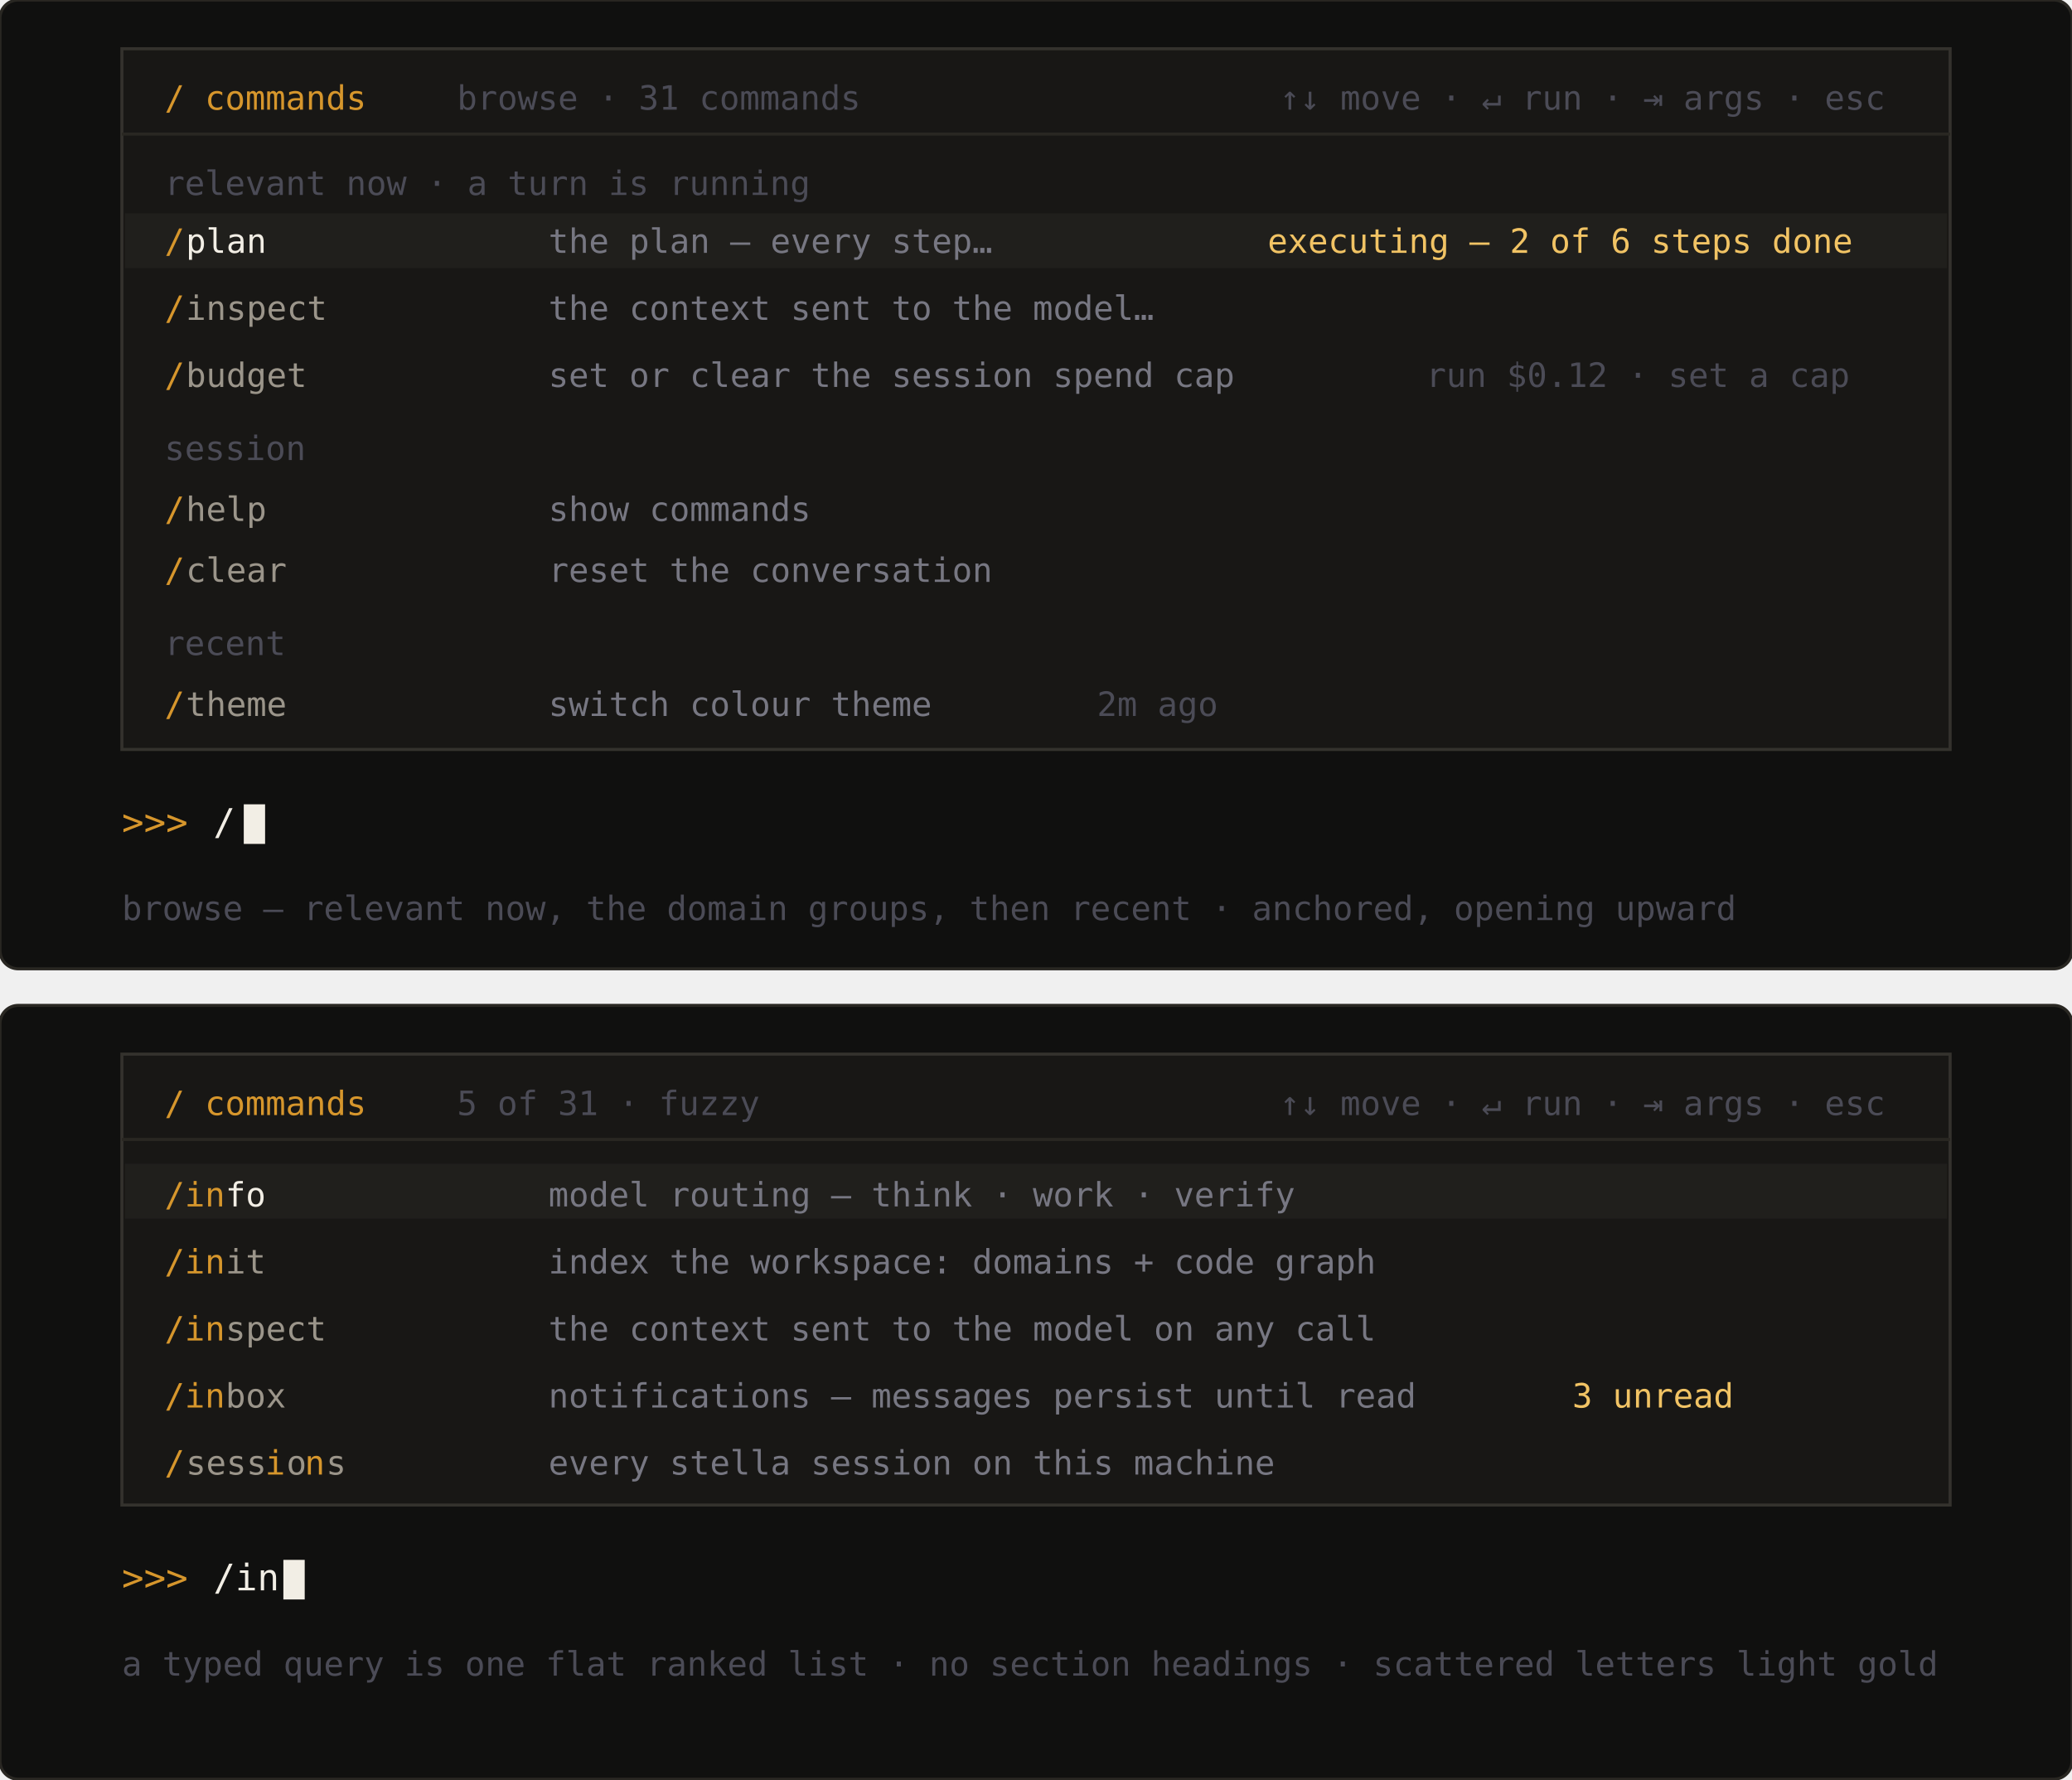
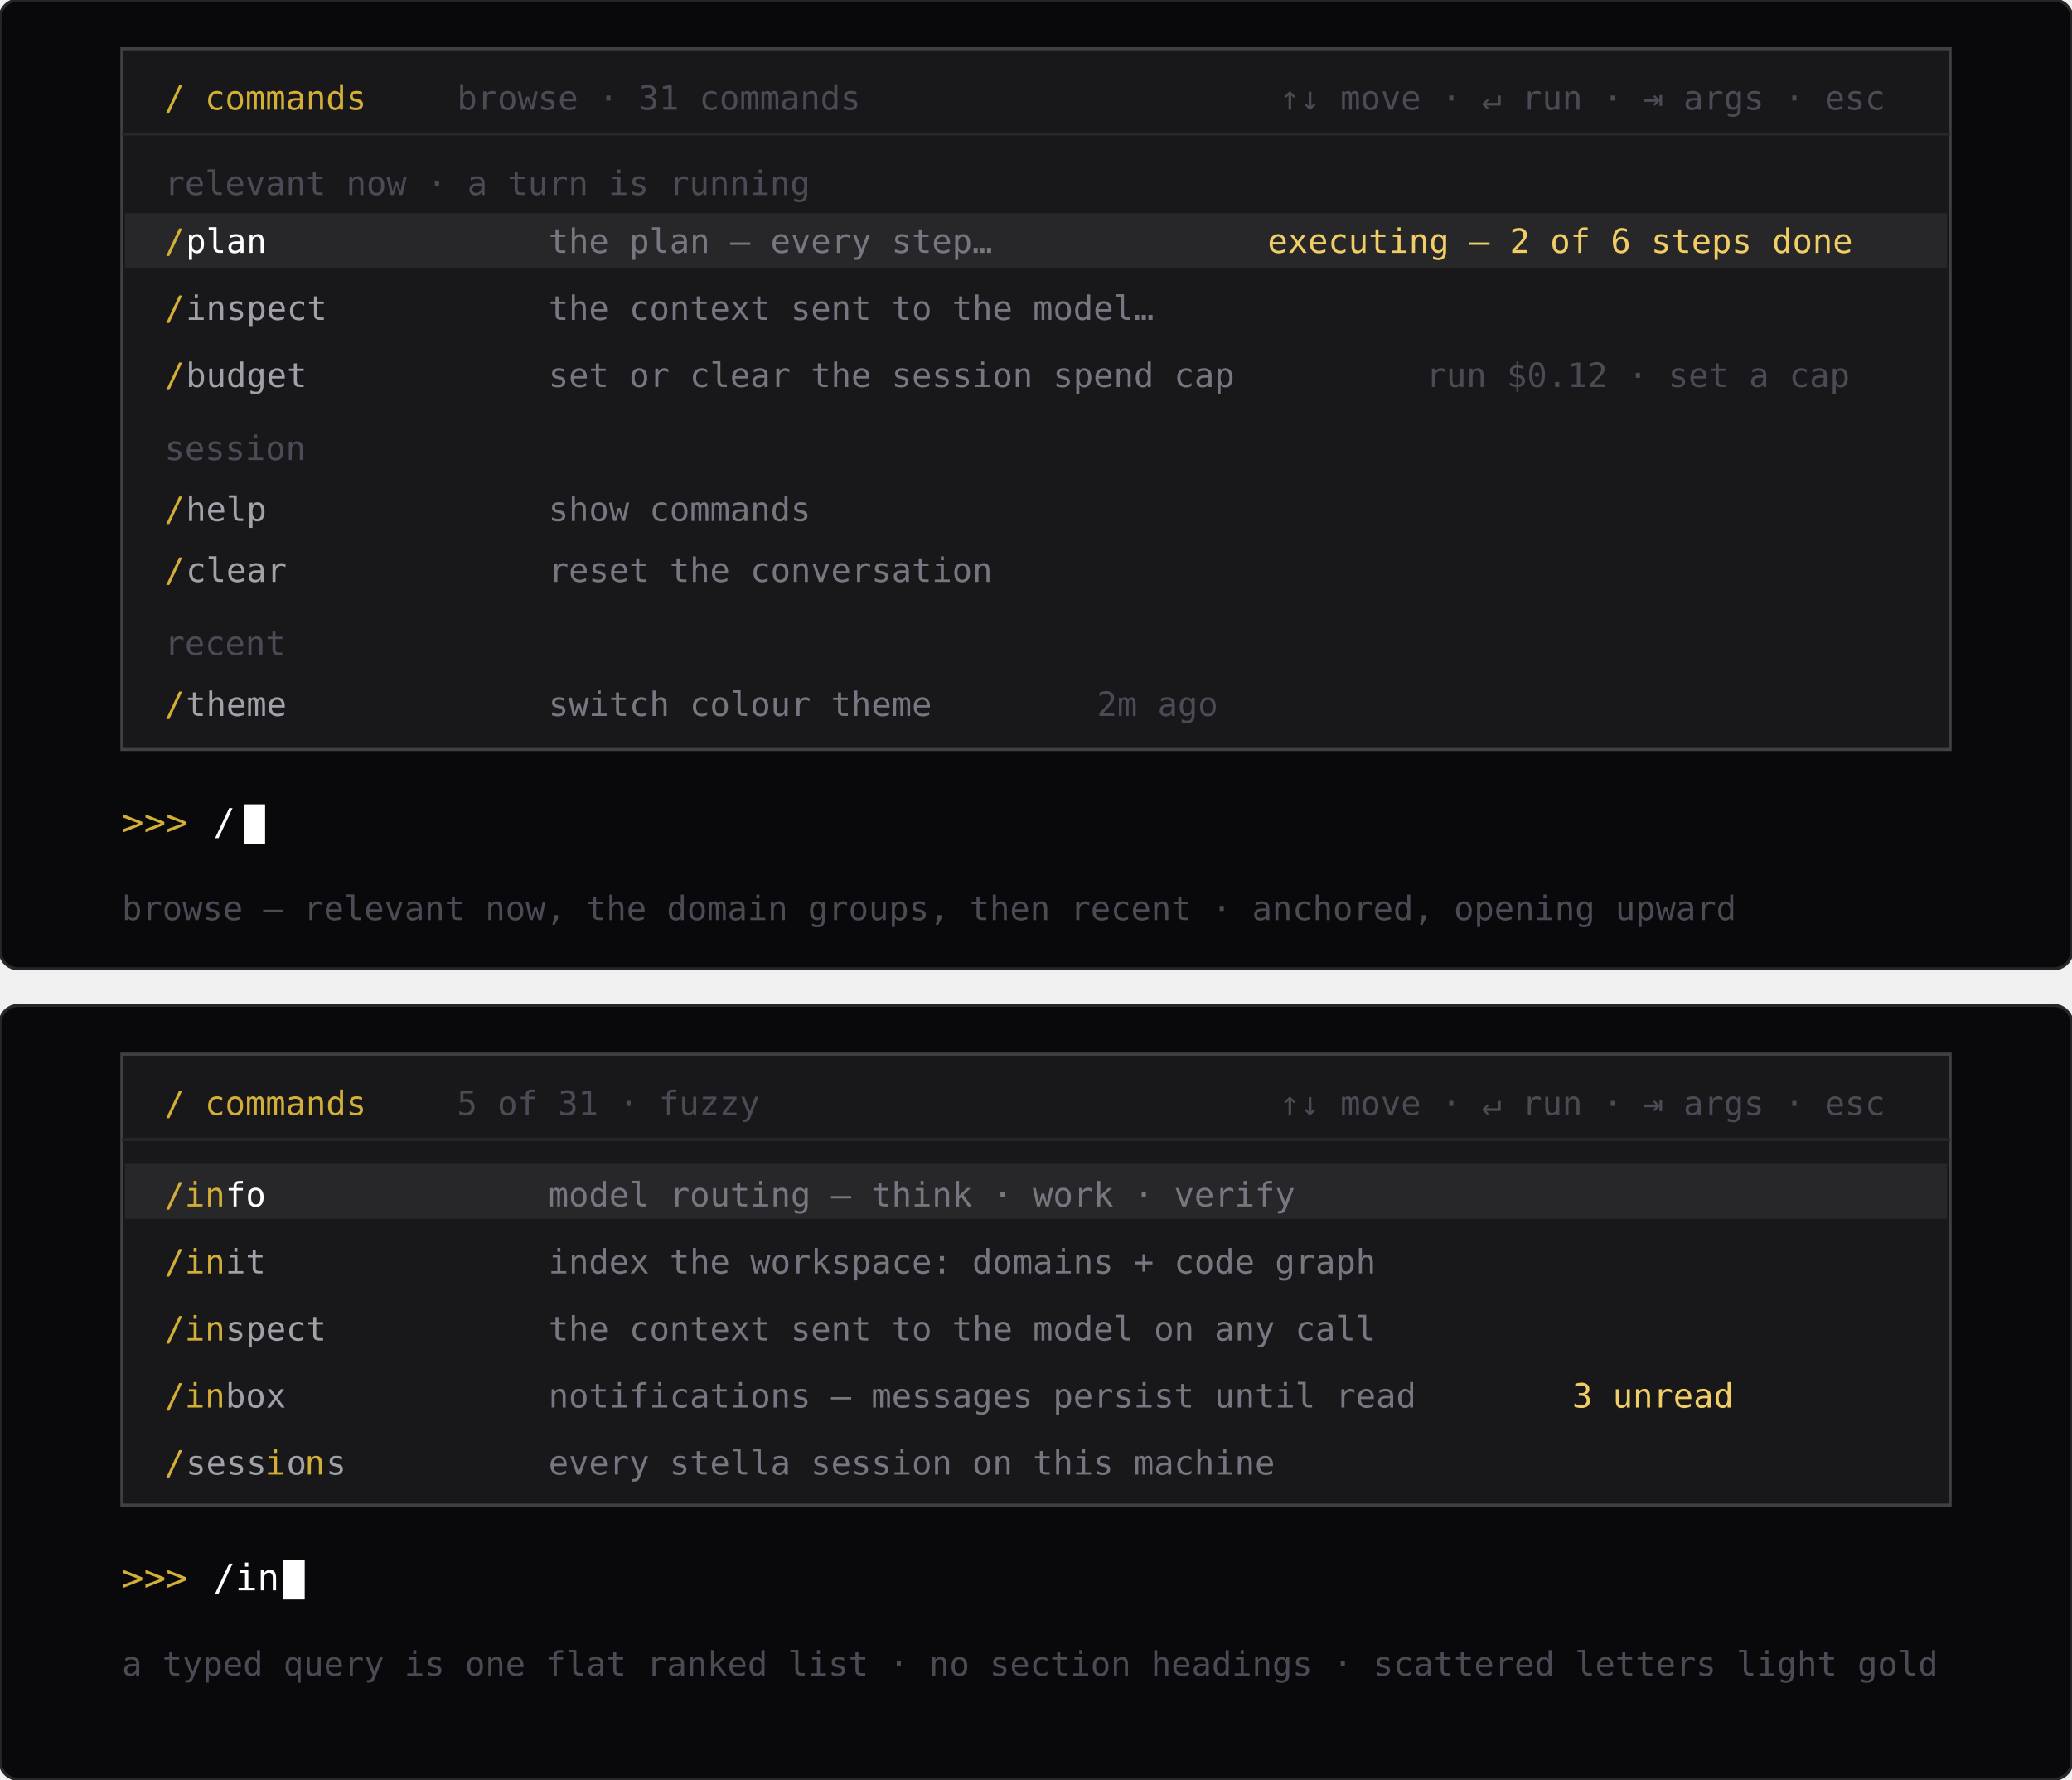
<svg xmlns="http://www.w3.org/2000/svg" viewBox="0 0 680 584" width="680" height="584" font-family="DejaVu Sans Mono, JetBrains Mono, monospace">
-   <rect x="0" y="0" width="680" height="318" rx="6" fill="#10100F" stroke="#292722" stroke-width="1" />
-   <rect x="40" y="16" width="600" height="230" fill="#181715" stroke="#34322D" stroke-width="1" />
-   <text x="54" y="36" font-size="11" fill="#D6962C">/ commands</text>
+   <rect x="0" y="0" width="680" height="318" rx="6" fill="#09090B" stroke="#27272A" stroke-width="1" />
+   <rect x="40" y="16" width="600" height="230" fill="#18181B" stroke="#3F3F46" stroke-width="1" />
+   <text x="54" y="36" font-size="11" fill="#D4AF37">/ commands</text>
  <text x="150" y="36" font-size="11" fill="#4B4B56">browse · 31 commands</text>
  <text x="420" y="36" font-size="11" fill="#4B4B56">↑↓ move · ↵ run · ⇥ args · esc</text>
-   <line x1="40" y1="44" x2="640" y2="44" stroke="#292722" stroke-width="1" />
+   <line x1="40" y1="44" x2="640" y2="44" stroke="#27272A" stroke-width="1" />
  <text x="54" y="64" font-size="11" fill="#4B4B56">relevant now · a turn is running</text>
-   <rect x="41" y="70" width="598" height="18" fill="#201F1C" />
-   <text x="54" y="83" font-size="11" fill="#D6962C">/</text>
-   <text x="61" y="83" font-size="11" fill="#F2EEE5">plan</text>
+   <rect x="41" y="70" width="598" height="18" fill="#27272A" />
+   <text x="54" y="83" font-size="11" fill="#D4AF37">/</text>
+   <text x="61" y="83" font-size="11" fill="#FFFFFF">plan</text>
  <text x="180" y="83" font-size="11" fill="#777782">the plan — every step…</text>
-   <text x="416" y="83" font-size="11" fill="#F1C364">executing — 2 of 6 steps done</text>
-   <text x="54" y="105" font-size="11" fill="#D6962C">/</text>
-   <text x="61" y="105" font-size="11" fill="#9B958A">inspect</text>
+   <text x="416" y="83" font-size="11" fill="#F1CE65">executing — 2 of 6 steps done</text>
+   <text x="54" y="105" font-size="11" fill="#D4AF37">/</text>
+   <text x="61" y="105" font-size="11" fill="#A1A1AA">inspect</text>
  <text x="180" y="105" font-size="11" fill="#777782">the context sent to the model…</text>
-   <text x="54" y="127" font-size="11" fill="#D6962C">/</text>
-   <text x="61" y="127" font-size="11" fill="#9B958A">budget</text>
+   <text x="54" y="127" font-size="11" fill="#D4AF37">/</text>
+   <text x="61" y="127" font-size="11" fill="#A1A1AA">budget</text>
  <text x="180" y="127" font-size="11" fill="#777782">set or clear the session spend cap</text>
  <text x="468" y="127" font-size="11" fill="#4B4B56">run $0.12 · set a cap</text>
  <text x="54" y="151" font-size="11" fill="#4B4B56">session</text>
-   <text x="54" y="171" font-size="11" fill="#D6962C">/</text>
-   <text x="61" y="171" font-size="11" fill="#9B958A">help</text>
+   <text x="54" y="171" font-size="11" fill="#D4AF37">/</text>
+   <text x="61" y="171" font-size="11" fill="#A1A1AA">help</text>
  <text x="180" y="171" font-size="11" fill="#777782">show commands</text>
-   <text x="54" y="191" font-size="11" fill="#D6962C">/</text>
-   <text x="61" y="191" font-size="11" fill="#9B958A">clear</text>
+   <text x="54" y="191" font-size="11" fill="#D4AF37">/</text>
+   <text x="61" y="191" font-size="11" fill="#A1A1AA">clear</text>
  <text x="180" y="191" font-size="11" fill="#777782">reset the conversation</text>
  <text x="54" y="215" font-size="11" fill="#4B4B56">recent</text>
-   <text x="54" y="235" font-size="11" fill="#D6962C">/</text>
-   <text x="61" y="235" font-size="11" fill="#9B958A">theme</text>
+   <text x="54" y="235" font-size="11" fill="#D4AF37">/</text>
+   <text x="61" y="235" font-size="11" fill="#A1A1AA">theme</text>
  <text x="180" y="235" font-size="11" fill="#777782">switch colour theme</text>
  <text x="360" y="235" font-size="11" fill="#4B4B56">2m ago</text>
-   <text x="40" y="274" font-size="12" fill="#D6962C" font-weight="500">&gt;&gt;&gt;</text>
-   <text x="70" y="274" font-size="12" fill="#F2EEE5">/</text>
-   <rect x="80" y="264" width="7" height="13" fill="#F2EEE5" />
+   <text x="40" y="274" font-size="12" fill="#D4AF37" font-weight="500">&gt;&gt;&gt;</text>
+   <text x="70" y="274" font-size="12" fill="#FFFFFF">/</text>
+   <rect x="80" y="264" width="7" height="13" fill="#FFFFFF" />
  <text x="40" y="302" font-size="11" fill="#4B4B56">browse — relevant now, the domain groups, then recent · anchored, opening upward</text>
-   <rect x="0" y="330" width="680" height="254" rx="6" fill="#10100F" stroke="#292722" stroke-width="1" />
-   <rect x="40" y="346" width="600" height="148" fill="#181715" stroke="#34322D" stroke-width="1" />
-   <text x="54" y="366" font-size="11" fill="#D6962C">/ commands</text>
+   <rect x="0" y="330" width="680" height="254" rx="6" fill="#09090B" stroke="#27272A" stroke-width="1" />
+   <rect x="40" y="346" width="600" height="148" fill="#18181B" stroke="#3F3F46" stroke-width="1" />
+   <text x="54" y="366" font-size="11" fill="#D4AF37">/ commands</text>
  <text x="150" y="366" font-size="11" fill="#4B4B56">5 of 31 · fuzzy</text>
  <text x="420" y="366" font-size="11" fill="#4B4B56">↑↓ move · ↵ run · ⇥ args · esc</text>
-   <line x1="40" y1="374" x2="640" y2="374" stroke="#292722" stroke-width="1" />
-   <rect x="41" y="382" width="598" height="18" fill="#201F1C" />
-   <text x="54" y="396" font-size="11" fill="#D6962C">/in</text>
-   <text x="74" y="396" font-size="11" fill="#F2EEE5">fo</text>
+   <line x1="40" y1="374" x2="640" y2="374" stroke="#27272A" stroke-width="1" />
+   <rect x="41" y="382" width="598" height="18" fill="#27272A" />
+   <text x="54" y="396" font-size="11" fill="#D4AF37">/in</text>
+   <text x="74" y="396" font-size="11" fill="#FFFFFF">fo</text>
  <text x="180" y="396" font-size="11" fill="#777782">model routing — think · work · verify</text>
-   <text x="54" y="418" font-size="11" fill="#D6962C">/in</text>
-   <text x="74" y="418" font-size="11" fill="#9B958A">it</text>
+   <text x="54" y="418" font-size="11" fill="#D4AF37">/in</text>
+   <text x="74" y="418" font-size="11" fill="#A1A1AA">it</text>
  <text x="180" y="418" font-size="11" fill="#777782">index the workspace: domains + code graph</text>
-   <text x="54" y="440" font-size="11" fill="#D6962C">/in</text>
-   <text x="74" y="440" font-size="11" fill="#9B958A">spect</text>
+   <text x="54" y="440" font-size="11" fill="#D4AF37">/in</text>
+   <text x="74" y="440" font-size="11" fill="#A1A1AA">spect</text>
  <text x="180" y="440" font-size="11" fill="#777782">the context sent to the model on any call</text>
-   <text x="54" y="462" font-size="11" fill="#D6962C">/in</text>
-   <text x="74" y="462" font-size="11" fill="#9B958A">box</text>
+   <text x="54" y="462" font-size="11" fill="#D4AF37">/in</text>
+   <text x="74" y="462" font-size="11" fill="#A1A1AA">box</text>
  <text x="180" y="462" font-size="11" fill="#777782">notifications — messages persist until read</text>
-   <text x="516" y="462" font-size="11" fill="#F1C364">3 unread</text>
-   <text x="54" y="484" font-size="11" fill="#D6962C">/</text>
-   <text x="61" y="484" font-size="11" fill="#9B958A">sess</text>
-   <text x="87" y="484" font-size="11" fill="#D6962C">i</text>
-   <text x="94" y="484" font-size="11" fill="#9B958A">o</text>
-   <text x="100" y="484" font-size="11" fill="#D6962C">n</text>
-   <text x="107" y="484" font-size="11" fill="#9B958A">s</text>
+   <text x="516" y="462" font-size="11" fill="#F1CE65">3 unread</text>
+   <text x="54" y="484" font-size="11" fill="#D4AF37">/</text>
+   <text x="61" y="484" font-size="11" fill="#A1A1AA">sess</text>
+   <text x="87" y="484" font-size="11" fill="#D4AF37">i</text>
+   <text x="94" y="484" font-size="11" fill="#A1A1AA">o</text>
+   <text x="100" y="484" font-size="11" fill="#D4AF37">n</text>
+   <text x="107" y="484" font-size="11" fill="#A1A1AA">s</text>
  <text x="180" y="484" font-size="11" fill="#777782">every stella session on this machine</text>
-   <text x="40" y="522" font-size="12" fill="#D6962C" font-weight="500">&gt;&gt;&gt;</text>
-   <text x="70" y="522" font-size="12" fill="#F2EEE5">/in</text>
-   <rect x="93" y="512" width="7" height="13" fill="#F2EEE5" />
+   <text x="40" y="522" font-size="12" fill="#D4AF37" font-weight="500">&gt;&gt;&gt;</text>
+   <text x="70" y="522" font-size="12" fill="#FFFFFF">/in</text>
+   <rect x="93" y="512" width="7" height="13" fill="#FFFFFF" />
  <text x="40" y="550" font-size="11" fill="#4B4B56">a typed query is one flat ranked list · no section headings · scattered letters light gold</text>
</svg>
